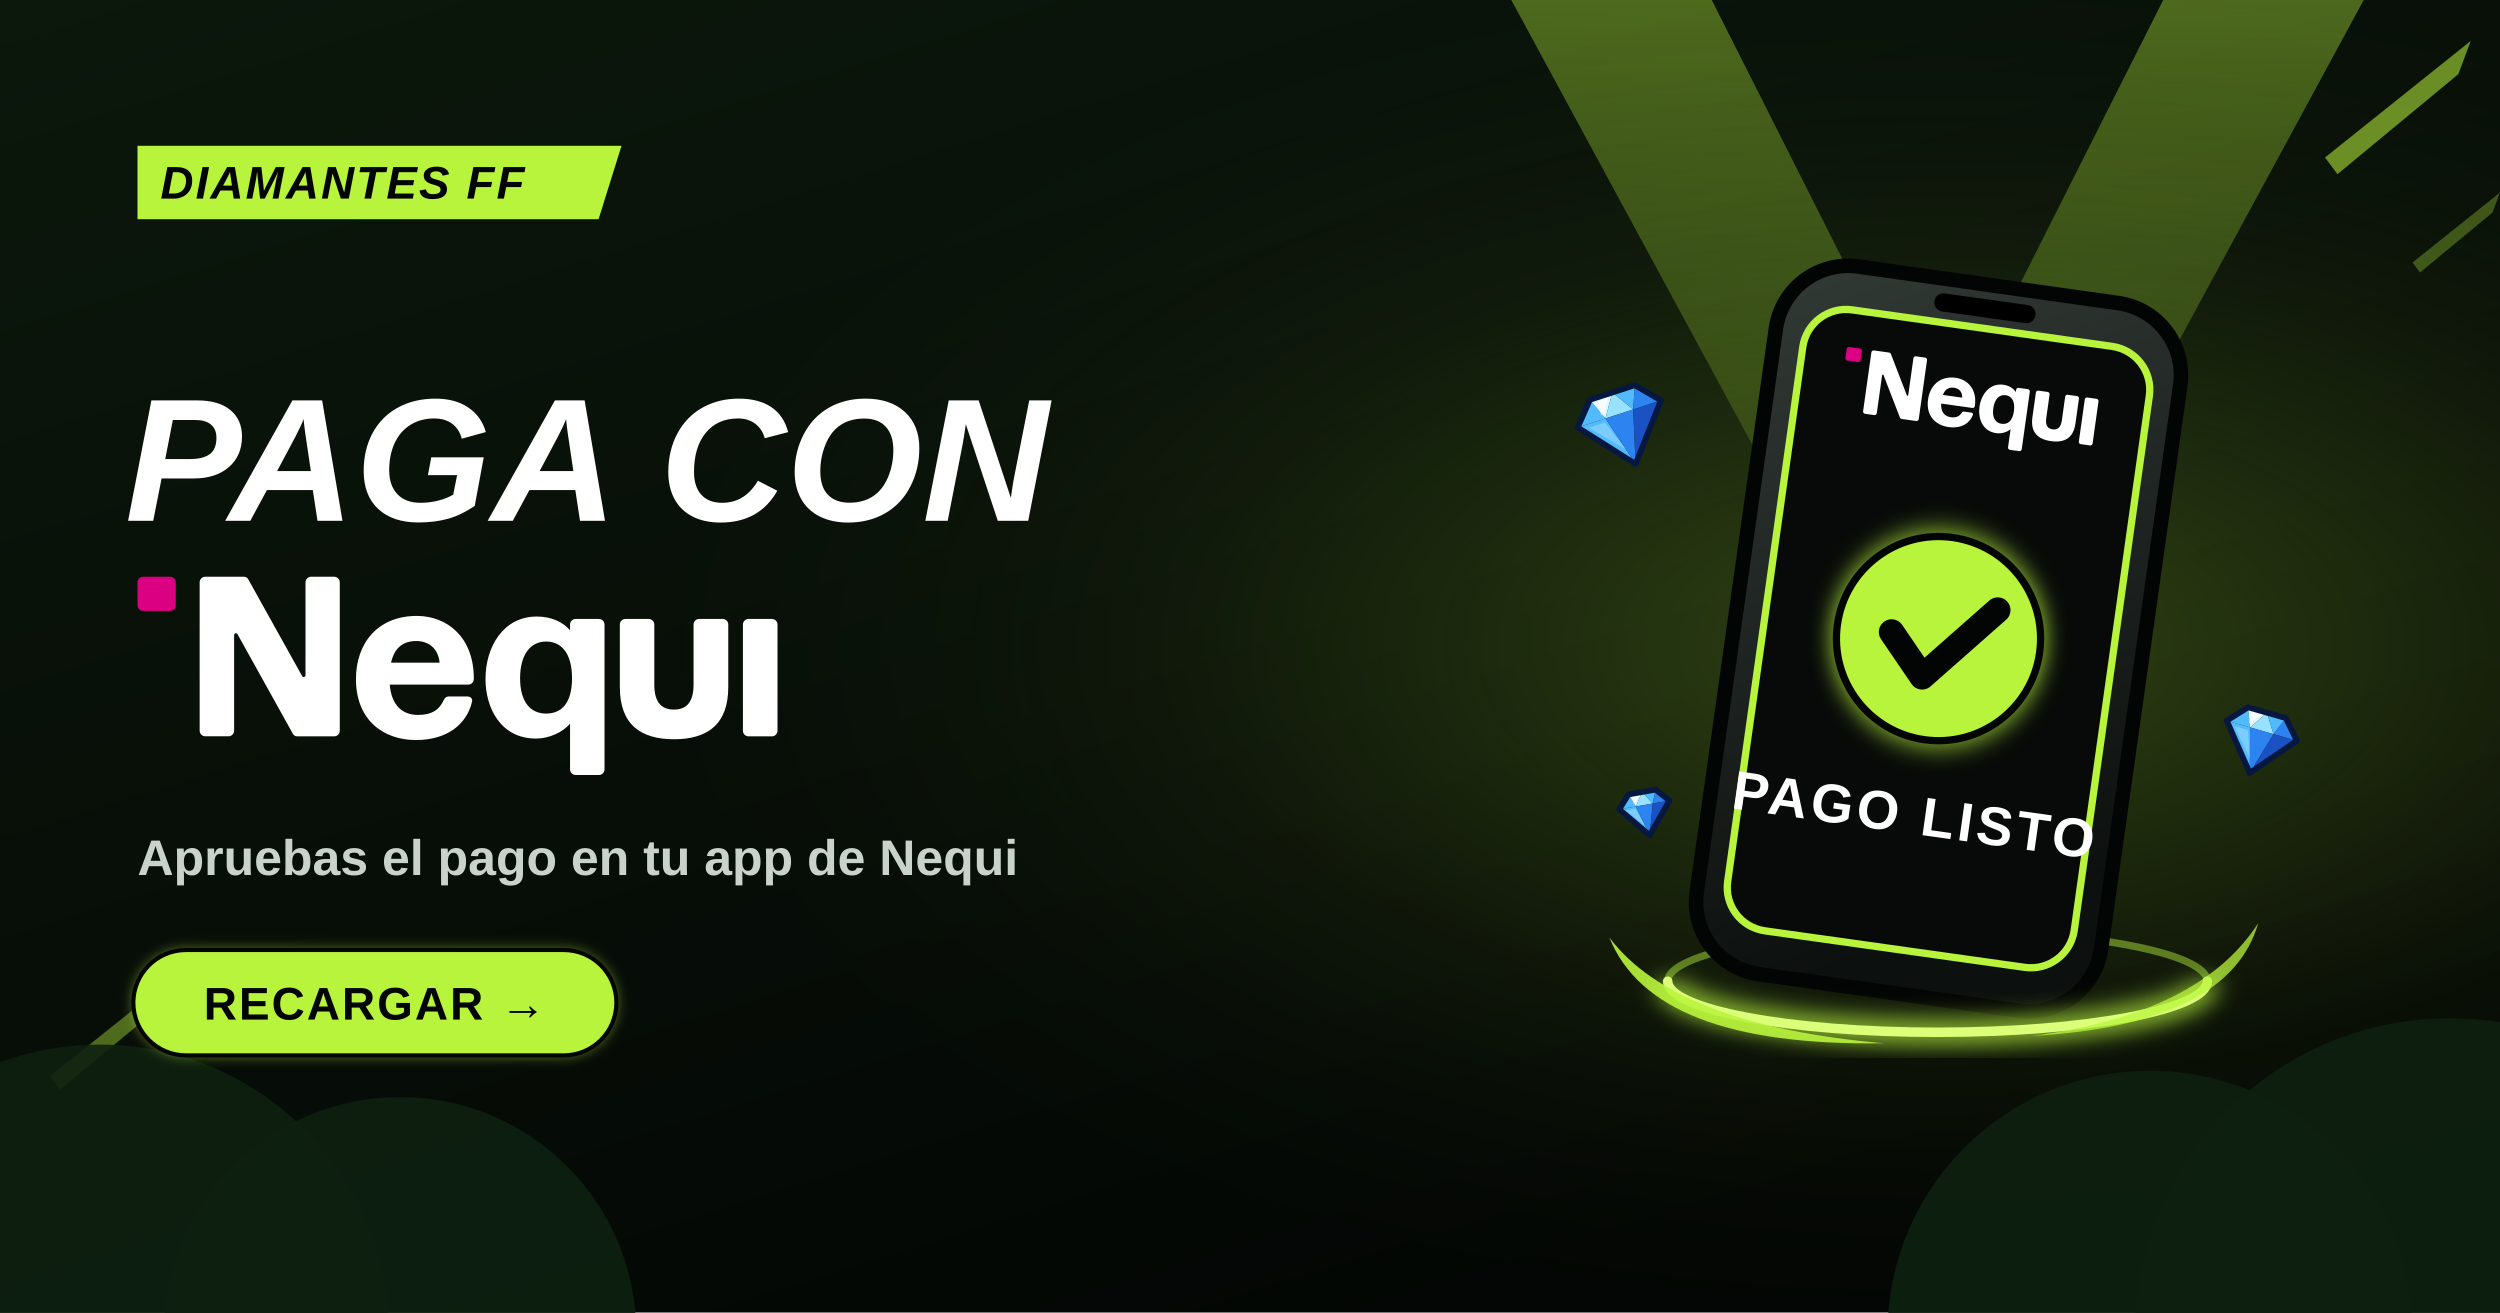
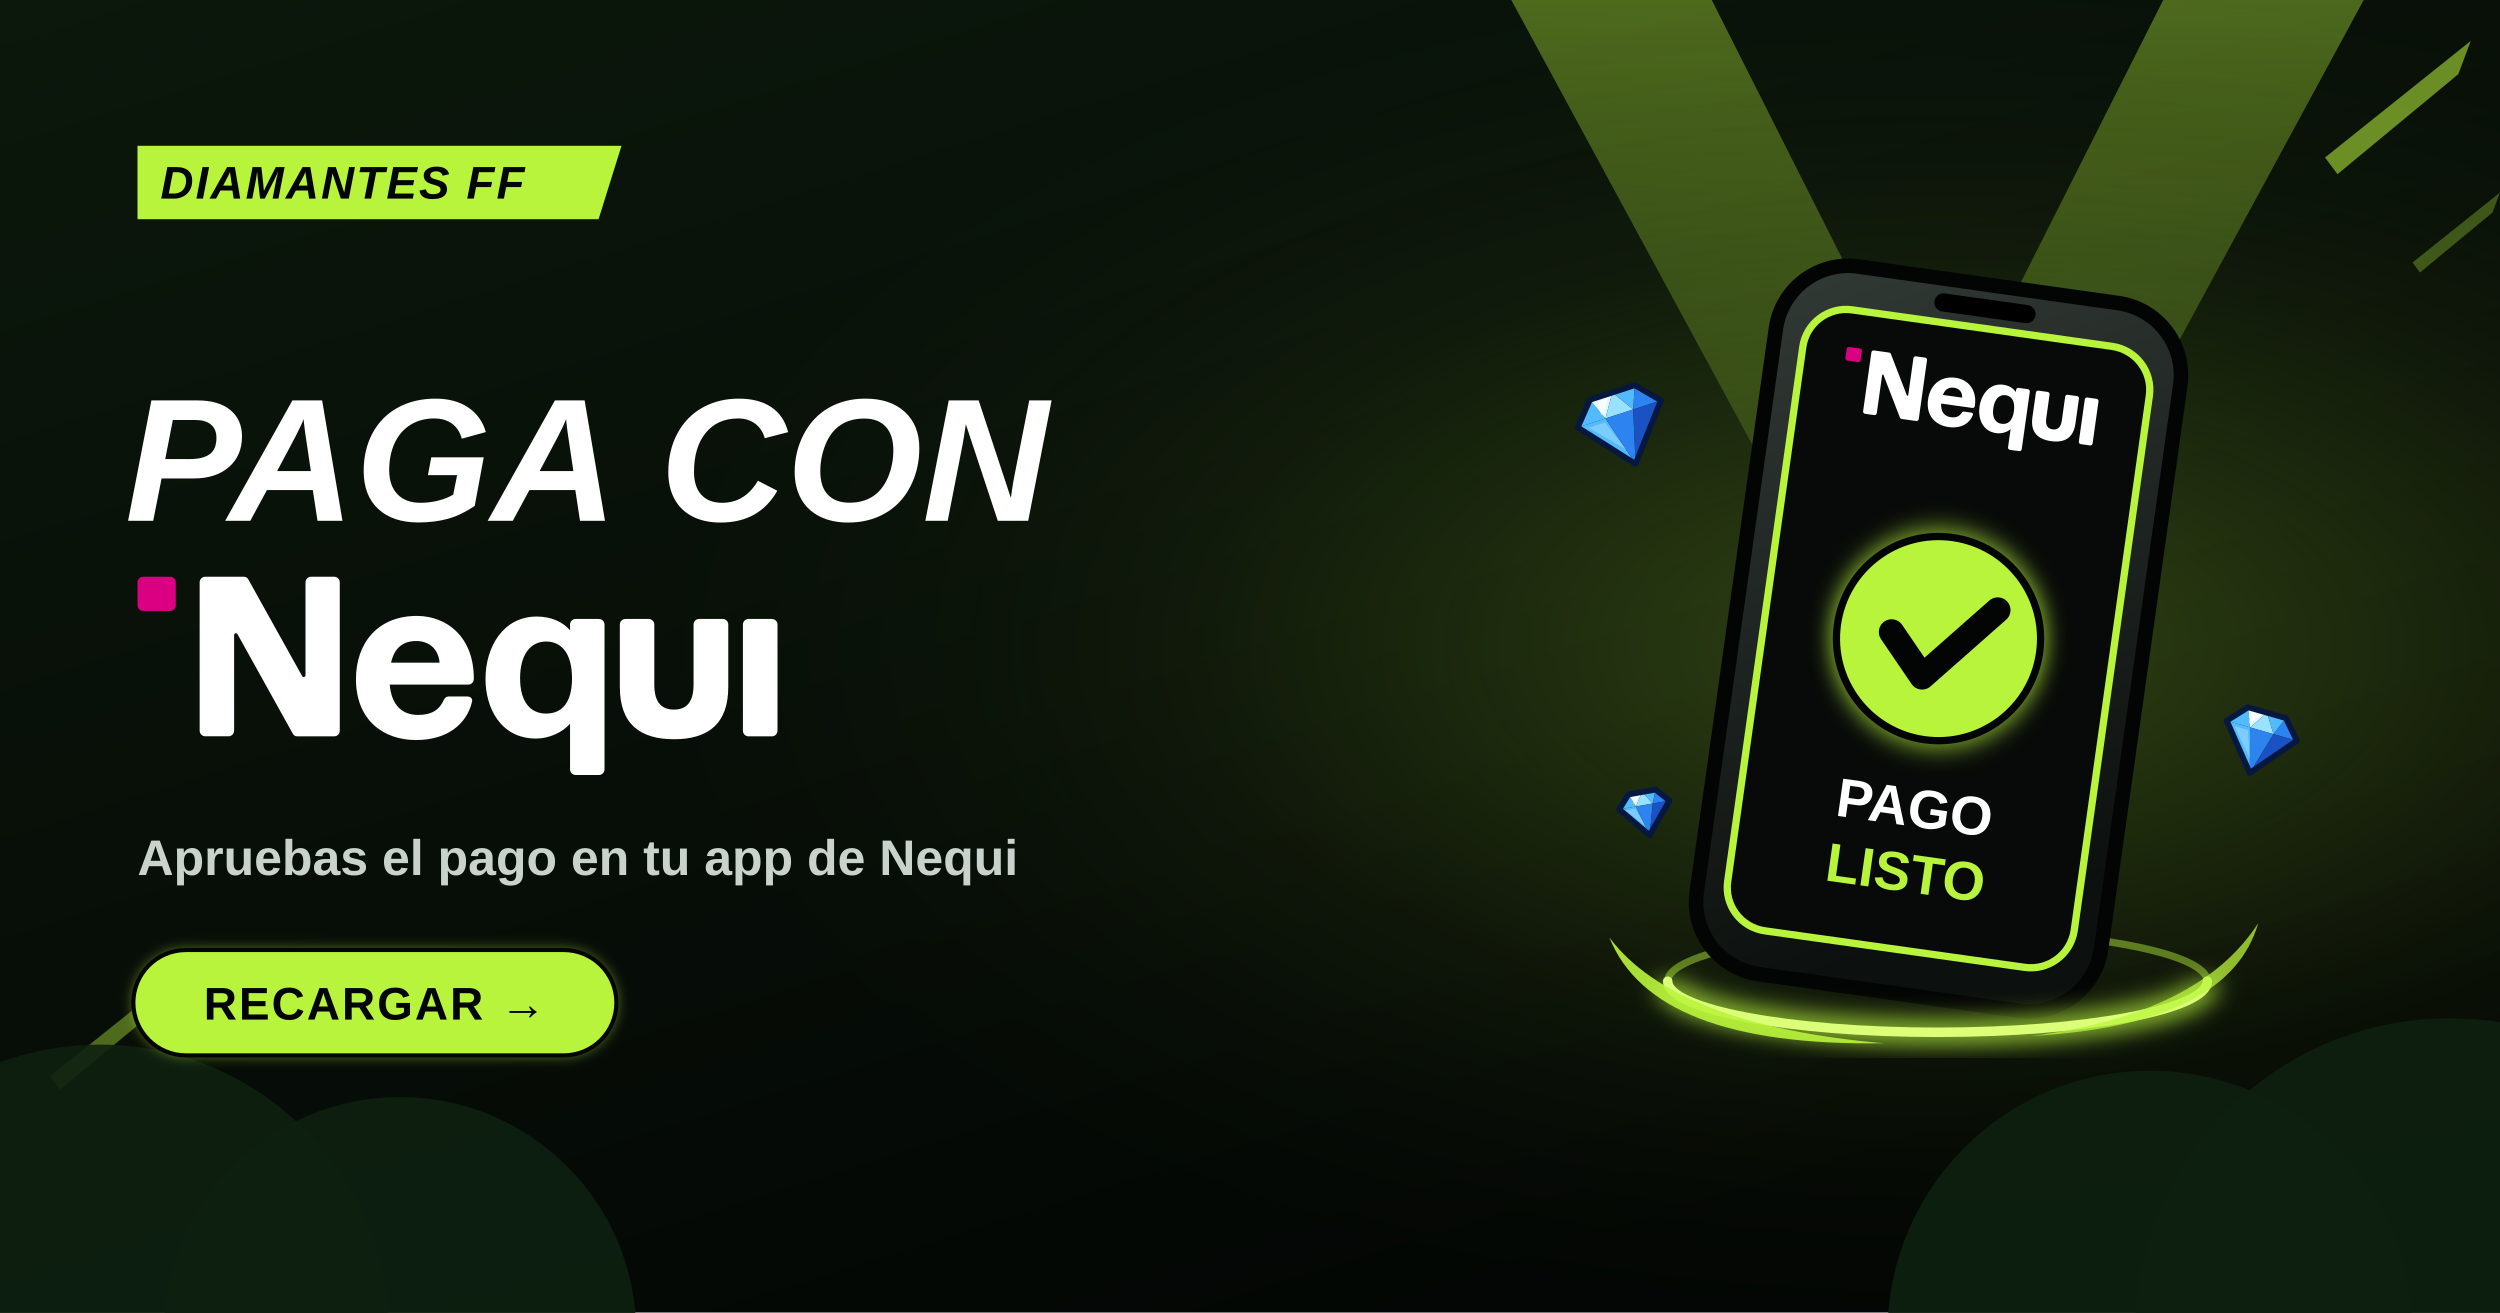
<svg xmlns="http://www.w3.org/2000/svg" viewBox="0 0 1200 630" width="1200" height="630">
  <defs>
    <linearGradient id="bg" x1="0" y1="0" x2="0.6" y2="1">
      <stop offset="0" stop-color="#0c180c" />
      <stop offset="1" stop-color="#030604" />
    </linearGradient>
    <linearGradient id="v" x1="0" y1="0" x2="0" y2="1">
      <stop offset="0" stop-color="#b9f43c" stop-opacity=".4" />
      <stop offset="1" stop-color="#b9f43c" stop-opacity=".03" />
    </linearGradient>
    <radialGradient id="glow" cx="0.775" cy="0.492" r="0.55">
      <stop offset="0" stop-color="#b9f43c" stop-opacity=".24" />
      <stop offset=".55" stop-color="#b9f43c" stop-opacity=".05" />
      <stop offset="1" stop-color="#000" stop-opacity="0" />
    </radialGradient>
    <radialGradient id="gemglow">
      <stop offset="0" stop-color="#4fc3ff" stop-opacity=".5" />
      <stop offset="1" stop-color="#4fc3ff" stop-opacity="0" />
    </radialGradient>
    <linearGradient id="dark" x1="0" y1="0" x2="0.3" y2="1">
      <stop offset="0" stop-color="#323a36" />
      <stop offset="1" stop-color="#0c100e" />
    </linearGradient>
    <linearGradient id="lid" x1="0" y1="0" x2="0" y2="1">
      <stop offset="0" stop-color="#47524c" />
      <stop offset="1" stop-color="#1b221e" />
    </linearGradient>
    <filter id="soft" x="-50%" y="-50%" width="200%" height="200%">
      <feGaussianBlur stdDeviation="3" />
    </filter>
    <path id="spark" d="M0 -10L2.2 -2.2L10 0L2.2 2.2L0 10L-2.2 2.2L-10 0L-2.2 -2.2Z" fill="#fff" />
  </defs>
  <rect width="1200" height="630" fill="url(#bg)" />
  <path d="M720 -10H816.6L930 214.83L1043.4 -10H1140L946.8 346.5H913.2Z" fill="url(#v)" />
  <rect width="1200" height="630" fill="url(#glow)" />
  <path d="M1116 75.6L1186 19.6L1180 35.6L1122 83.6Z" fill="#b9f43c" opacity="0.55" />
  <path d="M1158 126L1200 92.4L1196.4 102L1161.6 130.8Z" fill="#b9f43c" opacity="0.3" />
  <path d="M24 516.6L80 471.8L75.2 484.6L28.8 523Z" fill="#b9f43c" opacity="0.4" />
  <circle cx="48" cy="640" r="138.6" fill="#0d200f" opacity=".9" />
  <circle cx="192" cy="640" r="113.4" fill="#0d200f" opacity=".9" />
  <circle cx="1032" cy="640" r="126" fill="#0d200f" opacity=".9" />
  <circle cx="1176" cy="640" r="151.2" fill="#0d200f" opacity=".9" />
  <g transform="translate(930 310) scale(1.75)">
    <path d="M-74 92A74 14 0 0 1 74 92" fill="none" stroke="#b9f43c" stroke-opacity=".45" stroke-width="2" />
    <g transform="rotate(8)">
      <rect x="-56" y="-100" width="112" height="196" rx="20" fill="url(#dark)" stroke="#030504" stroke-width="4" />
      <rect x="-48" y="-88" width="96" height="172" rx="12" fill="#070a08" stroke="#b9f43c" stroke-width="2" />
      <rect x="-14" y="-96" width="28" height="5" rx="2.5" fill="#000" />
      <g transform="translate(-36 -78) scale(0.6769231)">
        <rect x="0" y="0.28" width="6.22" height="5.56" rx="0.92" fill="#DA0081" />
        <path d="M31.99 0.28H28.22C27.7 0.28 27.3 0.7 27.3 1.2V16.28C27.3 16.58 26.9 16.7 26.75 16.42L17.99 0.69C17.85 0.43 17.59 0.28 17.28 0.28H11.02C10.5 0.28 10.1 0.7 10.1 1.2V25.29C10.1 25.81 10.52 26.21 11.02 26.21H14.79C15.3 26.21 15.7 25.79 15.7 25.29V9.76C15.7 9.46 16.11 9.34 16.25 9.62L25.26 25.82C25.4 26.08 25.66 26.22 25.96 26.22H31.96C32.47 26.22 32.87 25.81 32.87 25.31V1.2C32.87 0.69 32.46 0.28 31.96 0.28Z" fill="#fff" />
        <path d="M54.65 16.81C54.65 10.02 50.24 6.65 45.39 6.65C39.09 6.65 35.5 11.02 35.5 16.92C35.5 23.63 40.01 26.82 45.24 26.82C50.48 26.82 53.54 24.11 54.36 20.6C54.47 20.15 54.21 19.74 53.54 19.74H50.57C50.24 19.74 49.95 19.92 49.8 20.26C49.06 21.89 47.87 22.74 45.58 22.74C42.99 22.74 41.25 21.11 40.99 17.81H53.73C54.28 17.81 54.65 17.41 54.65 16.81ZM41.2 14.25C41.75 11.81 43.16 10.73 45.31 10.73C47.22 10.73 48.87 11.84 49.09 14.25H41.2Z" fill="#fff" />
        <path d="M103.08 7.14H99.3C98.79 7.14 98.38 7.55 98.38 8.05V25.31C98.38 25.81 98.79 26.22 99.3 26.22H103.08C103.59 26.22 104 25.81 104 25.31V8.05C104 7.55 103.59 7.14 103.08 7.14Z" fill="#fff" />
        <path d="M74.98 7.14H71.21C70.69 7.14 70.29 7.55 70.29 8.05V8.99C69.16 7.67 67.31 6.75 64.88 6.75C59.43 6.75 56.55 11.68 56.55 16.91C56.55 21.47 58.92 26.58 64.77 26.58C66.86 26.58 69.08 25.58 70.29 24.16V31.58C70.29 32.09 70.71 32.5 71.21 32.5H74.98C75.49 32.5 75.89 32.08 75.89 31.58V8.07C75.89 7.55 75.48 7.15 74.98 7.15ZM66.39 22.52C63.91 22.52 62.17 20.69 62.17 16.78C62.17 12.86 63.91 10.81 66.39 10.81C68.87 10.81 70.61 12.7 70.61 16.78C70.61 20.86 68.87 22.52 66.39 22.52Z" fill="#fff" />
        <path d="M95.05 7.14H91.28C90.76 7.14 90.36 7.55 90.36 8.05V17.81C90.36 20.95 88.96 21.87 87.17 21.87C85.38 21.87 83.98 20.95 83.98 17.81V8.05C83.98 7.54 83.56 7.14 83.06 7.14H79.29C78.78 7.14 78.38 7.55 78.38 8.05V18.21C78.38 24.26 81.71 26.69 87.19 26.69C92.66 26.69 96 24.24 96 18.21V8.05C96 7.54 95.58 7.14 95.08 7.14Z" fill="#fff" />
      </g>
      <circle cx="0" cy="-2" r="30" fill="#b9f43c" filter="url(#soft)" opacity=".7" />
      <circle cx="0" cy="-2" r="28" fill="#b9f43c" stroke="#030504" stroke-width="2" />
      <path d="M-13 -2L-3 9L15 -12" fill="none" stroke="#030504" stroke-width="7" stroke-linecap="round" stroke-linejoin="round" />
-       <text x="0" y="52" font-family="Arial Black, Arial, Helvetica, sans-serif" font-weight="900" font-size="15" fill="#fff" text-anchor="middle" letter-spacing="1">PAGO LISTO</text>
+       <text x="0" y="50" font-family="Arial Black, Arial, Helvetica, sans-serif" font-weight="900" font-size="15" fill="#fff" text-anchor="middle">PAGO</text>
+       <text x="0" y="68" font-family="Arial Black, Arial, Helvetica, sans-serif" font-weight="900" font-size="15" fill="#b9f43c" text-anchor="middle">LISTO</text>
    </g>
    <g transform="rotate(-18 -86 -59.68)" stroke-linejoin="round">
      <path d="M-92.48 -70L-98 -63.808L-90 -63.808Z" fill="#52bbff" />
      <path d="M-92.48 -70L-86 -70L-90 -63.808Z" fill="#e3f9ff" />
      <path d="M-86 -70L-90 -63.808L-82 -63.808Z" fill="#98e1ff" />
      <path d="M-86 -70L-79.52 -70L-82 -63.808Z" fill="#52bbff" />
      <path d="M-79.52 -70L-74 -63.808L-82 -63.808Z" fill="#2d84f0" />
      <path d="M-98 -63.808L-90 -63.808L-86 -49.36Z" fill="#52bbff" />
      <path d="M-90 -63.808L-82 -63.808L-86 -49.36Z" fill="#2d84f0" />
      <path d="M-82 -63.808L-74 -63.808L-86 -49.36Z" fill="#1a52c4" />
      <path d="M-91.04 -68.968L-87.44 -68.968L-90.72 -64.84Z" fill="#fff" opacity=".7" />
      <path d="M-95.12 -62.776L-90.48 -62.776L-87.2 -53.901Z" fill="#fff" opacity=".25" />
      <path d="M-92.48 -70H-79.52L-74 -63.808L-86 -49.36L-98 -63.808Z" fill="none" stroke="#06183f" stroke-width="1.6" />
    </g>
    <g transform="rotate(16 88 26.6)" stroke-linejoin="round">
      <path d="M82.6 18L78 23.16L84.667 23.16Z" fill="#52bbff" />
      <path d="M82.6 18L88 18L84.667 23.16Z" fill="#e3f9ff" />
      <path d="M88 18L84.667 23.16L91.333 23.16Z" fill="#98e1ff" />
      <path d="M88 18L93.4 18L91.333 23.16Z" fill="#52bbff" />
      <path d="M93.4 18L98 23.16L91.333 23.16Z" fill="#2d84f0" />
      <path d="M78 23.16L84.667 23.16L88 35.2Z" fill="#52bbff" />
      <path d="M84.667 23.16L91.333 23.16L88 35.2Z" fill="#2d84f0" />
      <path d="M91.333 23.16L98 23.16L88 35.2Z" fill="#1a52c4" />
      <path d="M83.8 18.86L86.8 18.86L84.067 22.3Z" fill="#fff" opacity=".7" />
      <path d="M80.4 24.02L84.267 24.02L87 31.416Z" fill="#fff" opacity=".25" />
      <path d="M82.6 18H93.4L98 23.16L88 35.2L78 23.16Z" fill="none" stroke="#06183f" stroke-width="1.6" />
    </g>
    <g transform="rotate(-10 -80 46.02)" stroke-linejoin="round">
      <path d="M-83.78 40L-87 43.612L-82.333 43.612Z" fill="#52bbff" />
      <path d="M-83.78 40L-80 40L-82.333 43.612Z" fill="#e3f9ff" />
      <path d="M-80 40L-82.333 43.612L-77.667 43.612Z" fill="#98e1ff" />
      <path d="M-80 40L-76.22 40L-77.667 43.612Z" fill="#52bbff" />
      <path d="M-76.22 40L-73 43.612L-77.667 43.612Z" fill="#2d84f0" />
      <path d="M-87 43.612L-82.333 43.612L-80 52.04Z" fill="#52bbff" />
      <path d="M-82.333 43.612L-77.667 43.612L-80 52.04Z" fill="#2d84f0" />
      <path d="M-77.667 43.612L-73 43.612L-80 52.04Z" fill="#1a52c4" />
      <path d="M-82.94 40.602L-80.84 40.602L-82.753 43.01Z" fill="#fff" opacity=".7" />
      <path d="M-85.32 44.214L-82.613 44.214L-80.7 49.391Z" fill="#fff" opacity=".25" />
      <path d="M-83.78 40H-76.22L-73 43.612L-80 52.04L-87 43.612Z" fill="none" stroke="#06183f" stroke-width="1.6" />
    </g>
    <path d="M-74 92A74 14 0 0 0 74 92" fill="none" stroke="#b9f43c" stroke-width="7" filter="url(#soft)" opacity=".75" />
    <path d="M-74 92A74 14 0 0 0 74 92" fill="none" stroke="#dcff7a" stroke-width="2.6" stroke-linecap="round" />
    <path d="M-90 80Q-78 110 -14.8 109Q-72 104 -90 80Z" fill="#b9f43c" opacity=".9" />
    <path d="M88 76Q80 104 25.9 107Q72 101 88 76Z" fill="#b9f43c" opacity=".75" />
  </g>
  <g transform="translate(66 70)">
    <path d="M0 0H232.32L221.32 35.2H0Z" fill="#b9f43c" />
    <text x="11" y="25.344" font-family="Arial Black, Arial, Helvetica, sans-serif" font-weight="900" font-style="italic" font-size="22" fill="#030504" letter-spacing="1">DIAMANTES FF</text>
  </g>
  <text x="60" y="250" font-family="Arial Black, Arial, Helvetica, sans-serif" font-weight="900" font-style="italic" font-size="84" fill="#fff">PAGA CON</text>
  <g transform="translate(66 276) scale(2.953846)">
    <rect x="0" y="0.28" width="6.22" height="5.56" rx="0.92" fill="#DA0081" />
    <path d="M31.99 0.28H28.22C27.7 0.28 27.3 0.7 27.3 1.2V16.28C27.3 16.58 26.9 16.7 26.75 16.42L17.99 0.69C17.85 0.43 17.59 0.28 17.28 0.28H11.02C10.5 0.28 10.1 0.7 10.1 1.2V25.29C10.1 25.81 10.52 26.21 11.02 26.21H14.79C15.3 26.21 15.7 25.79 15.7 25.29V9.76C15.7 9.46 16.11 9.34 16.25 9.62L25.26 25.82C25.4 26.08 25.66 26.22 25.96 26.22H31.96C32.47 26.22 32.87 25.81 32.87 25.31V1.2C32.87 0.69 32.46 0.28 31.96 0.28Z" fill="#fff" />
    <path d="M54.65 16.81C54.65 10.02 50.24 6.65 45.39 6.65C39.09 6.65 35.5 11.02 35.5 16.92C35.5 23.63 40.01 26.82 45.24 26.82C50.48 26.82 53.54 24.11 54.36 20.6C54.47 20.15 54.21 19.74 53.54 19.74H50.57C50.24 19.74 49.95 19.92 49.8 20.26C49.06 21.89 47.87 22.74 45.58 22.74C42.99 22.74 41.25 21.11 40.99 17.81H53.73C54.28 17.81 54.65 17.41 54.65 16.81ZM41.2 14.25C41.75 11.81 43.16 10.73 45.31 10.73C47.22 10.73 48.87 11.84 49.09 14.25H41.2Z" fill="#fff" />
    <path d="M103.08 7.14H99.3C98.79 7.14 98.38 7.55 98.38 8.05V25.31C98.38 25.81 98.79 26.22 99.3 26.22H103.08C103.59 26.22 104 25.81 104 25.31V8.05C104 7.55 103.59 7.14 103.08 7.14Z" fill="#fff" />
    <path d="M74.98 7.14H71.21C70.69 7.14 70.29 7.55 70.29 8.05V8.99C69.16 7.67 67.31 6.75 64.88 6.75C59.43 6.75 56.55 11.68 56.55 16.91C56.55 21.47 58.92 26.58 64.77 26.58C66.86 26.58 69.08 25.58 70.29 24.16V31.58C70.29 32.09 70.71 32.5 71.21 32.5H74.98C75.49 32.5 75.89 32.08 75.89 31.58V8.07C75.89 7.55 75.48 7.15 74.98 7.15ZM66.39 22.52C63.91 22.52 62.17 20.69 62.17 16.78C62.17 12.86 63.91 10.81 66.39 10.81C68.87 10.81 70.61 12.7 70.61 16.78C70.61 20.86 68.87 22.52 66.39 22.52Z" fill="#fff" />
    <path d="M95.05 7.14H91.28C90.76 7.14 90.36 7.55 90.36 8.05V17.81C90.36 20.95 88.96 21.87 87.17 21.87C85.38 21.87 83.98 20.95 83.98 17.81V8.05C83.98 7.54 83.56 7.14 83.06 7.14H79.29C78.78 7.14 78.38 7.55 78.38 8.05V18.21C78.38 24.26 81.71 26.69 87.19 26.69C92.66 26.69 96 24.24 96 18.21V8.05C96 7.54 95.58 7.14 95.08 7.14Z" fill="#fff" />
  </g>
  <text x="66" y="420" font-family="Arial, Helvetica, sans-serif" font-weight="700" font-size="24" fill="#c9d3cc" text-anchor="start">Apruebas el pago en tu app de Nequi</text>
  <g transform="translate(64 456)">
    <rect width="231.88" height="50.6" rx="25.3" fill="#b9f43c" filter="url(#soft)" opacity=".55" />
    <rect width="231.88" height="50.6" rx="25.3" fill="#b9f43c" stroke="#030504" stroke-width="2" />
    <text x="115.94" y="33.396" font-family="Arial Black, Arial, Helvetica, sans-serif" font-weight="900" font-size="22" fill="#030504" text-anchor="middle" letter-spacing="1">RECARGAR  →</text>
  </g>
</svg>
